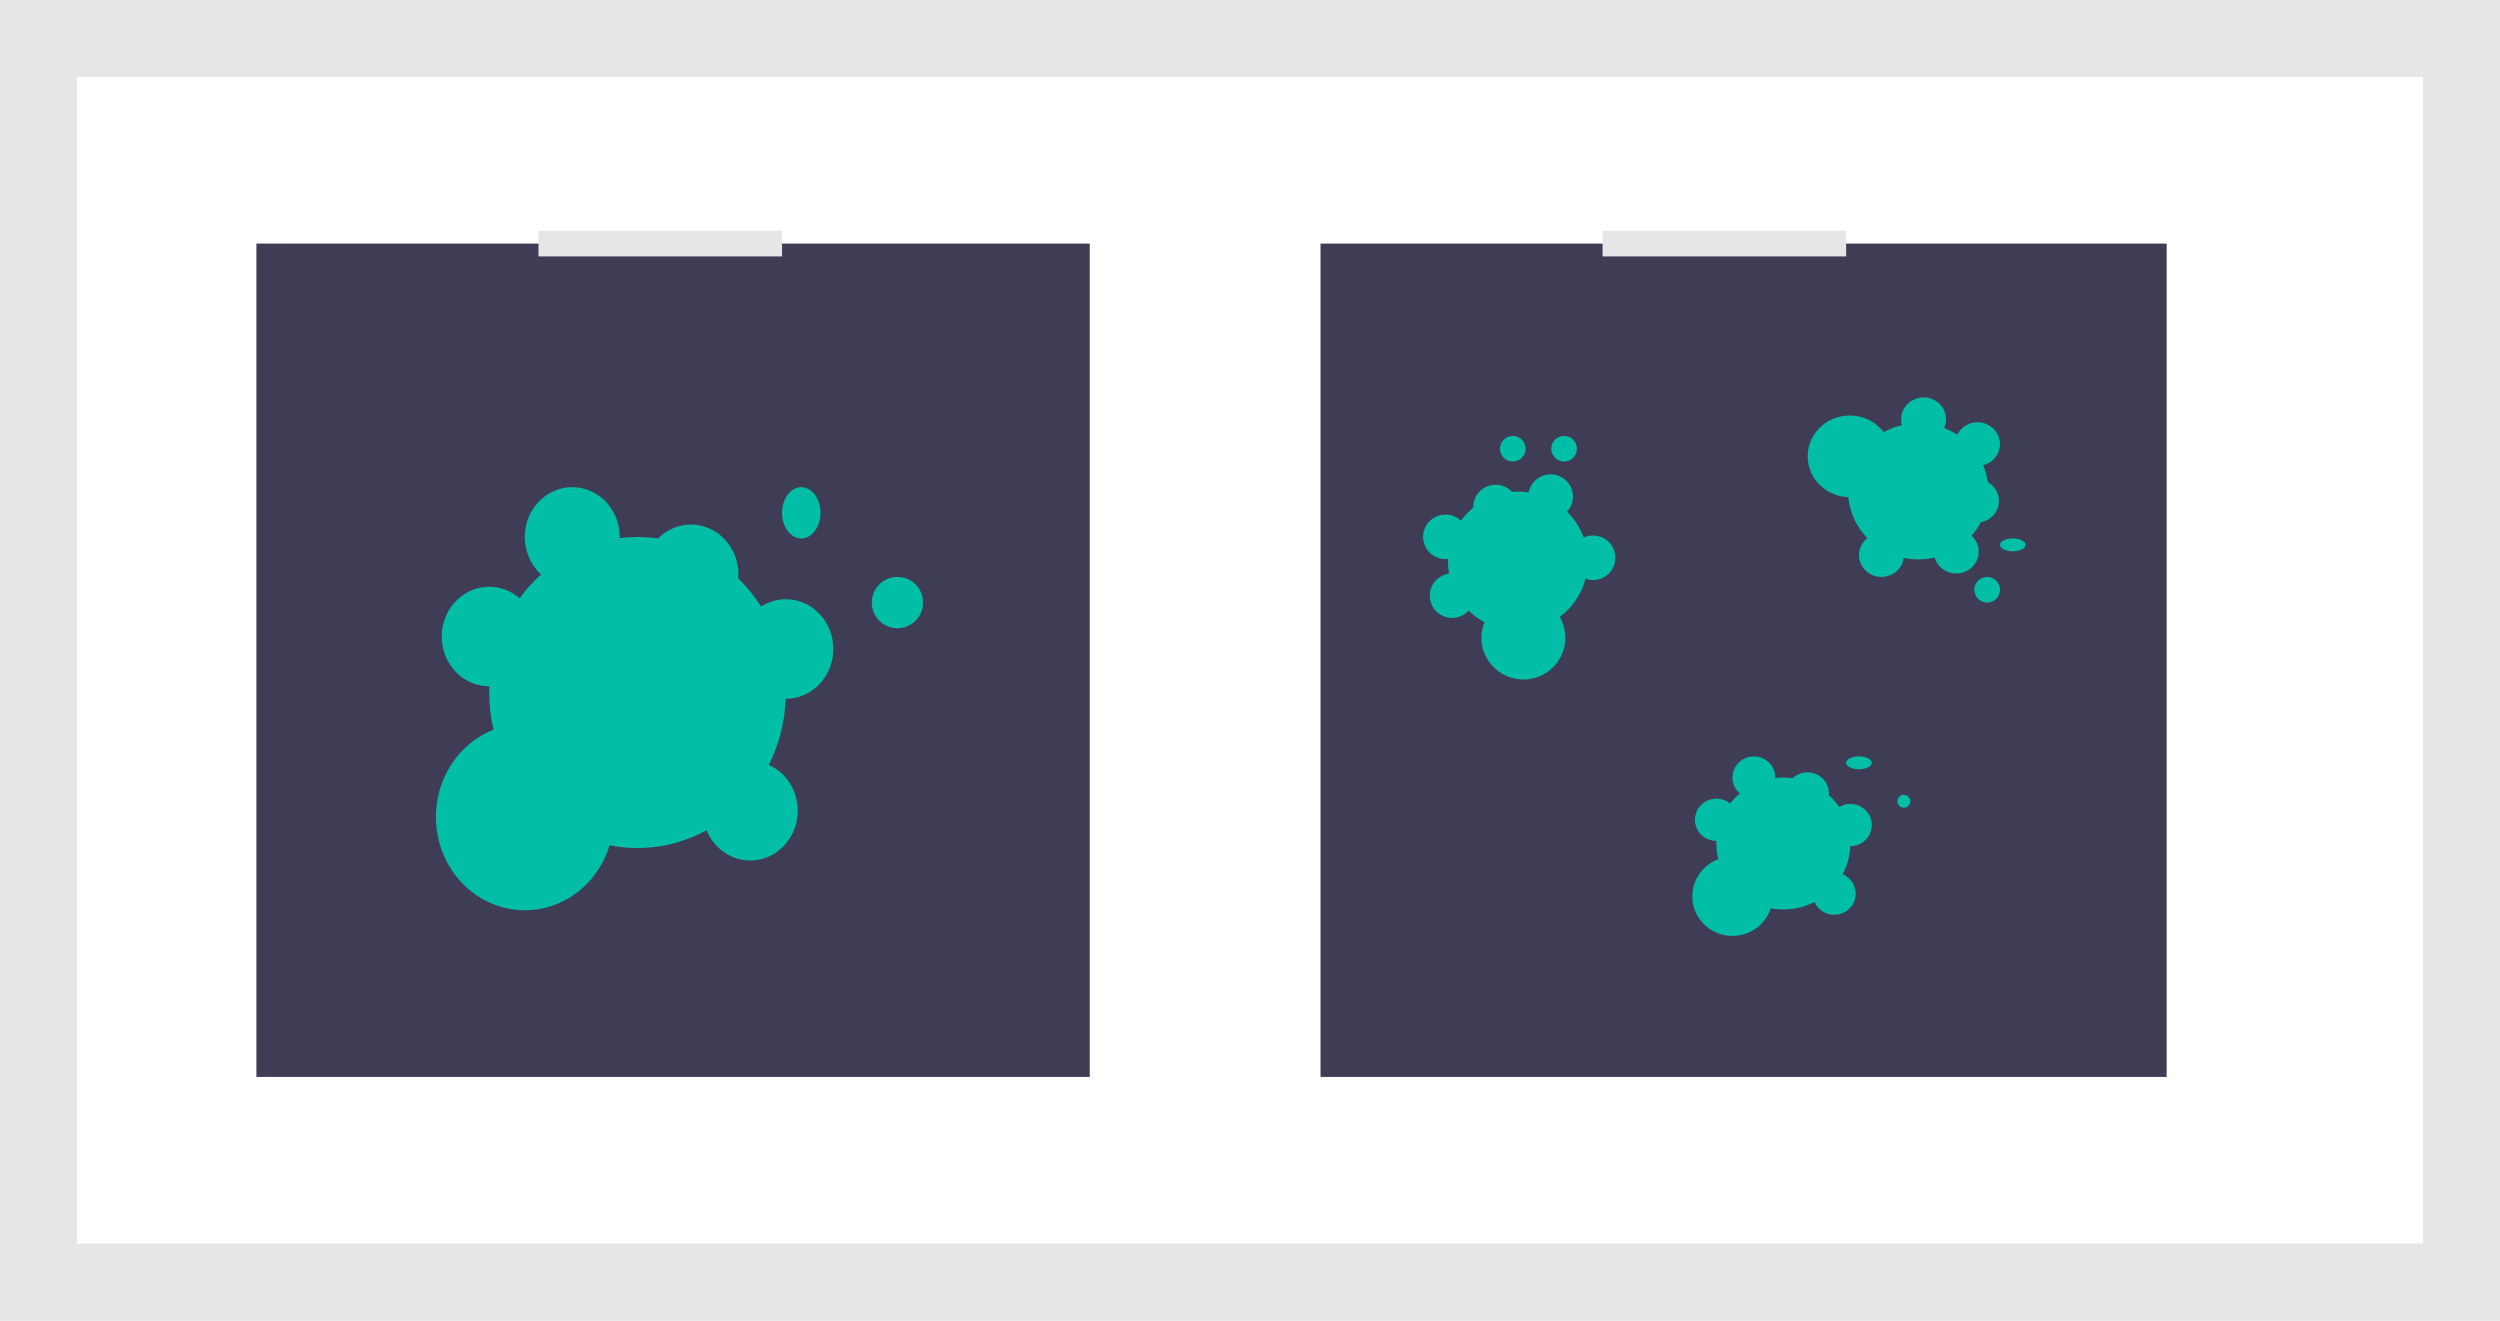
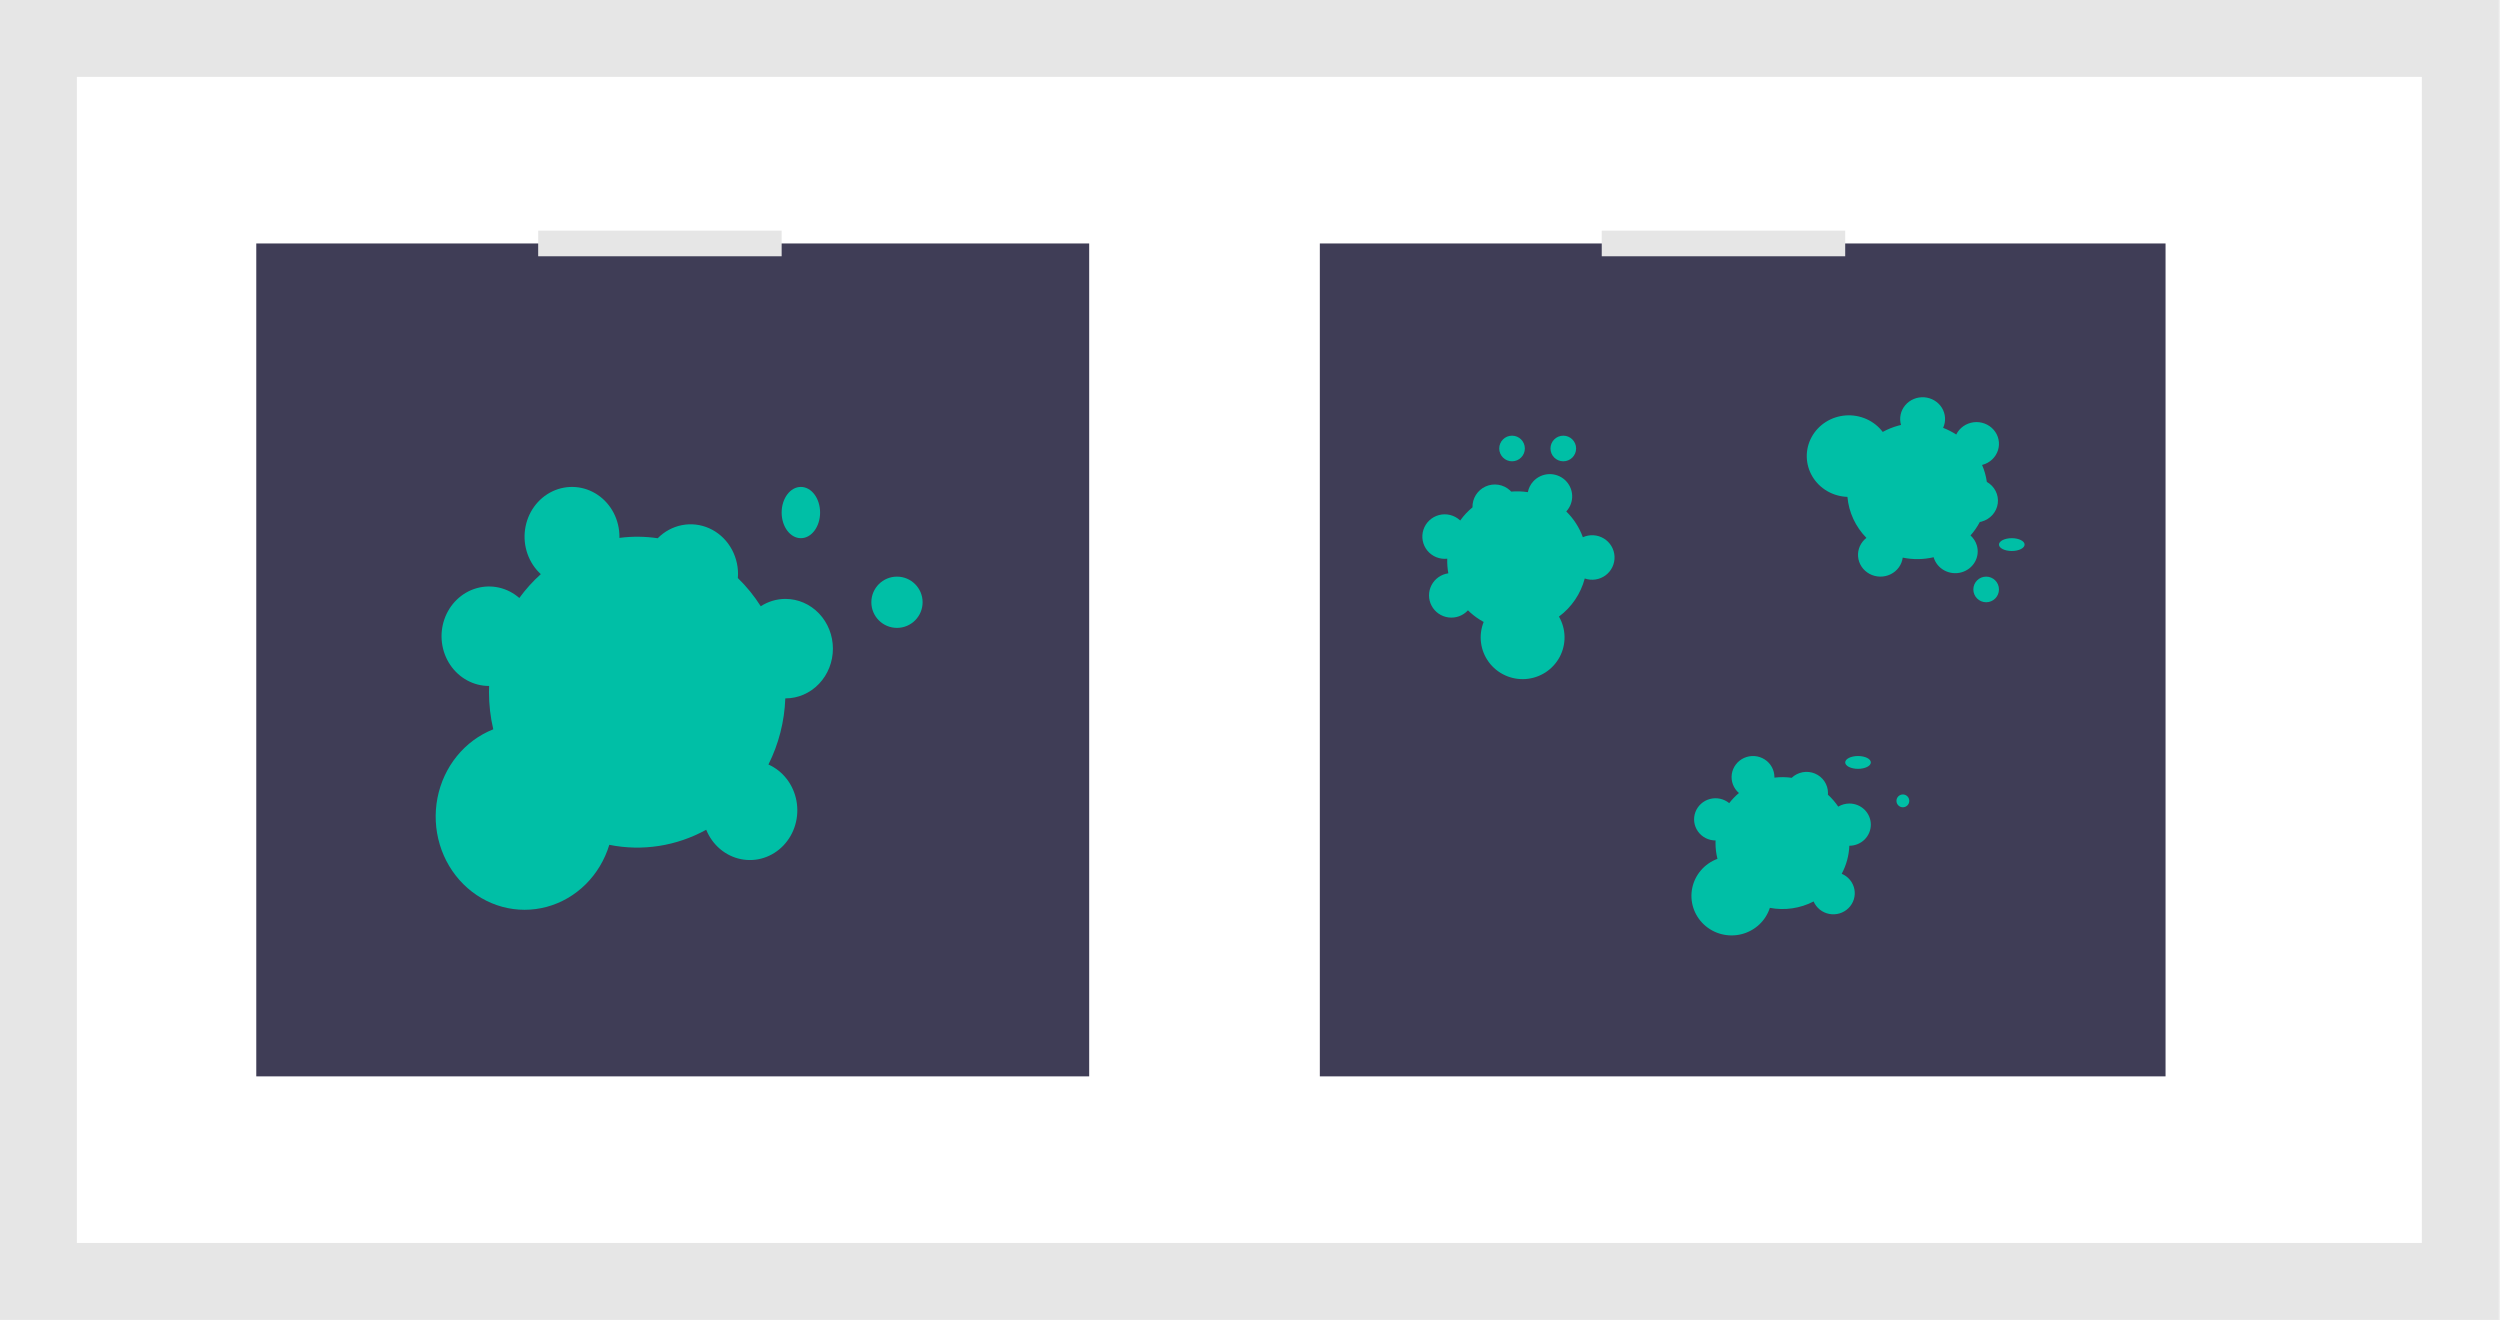
- <svg xmlns="http://www.w3.org/2000/svg" width="195" height="103" viewBox="0 0 195 103" fill="none">
-   <path d="M195 0H0V103H195V0Z" fill="#E6E6E6" />
-   <path d="M6 97H189V6H6V97Z" fill="white" />
-   <path d="M85 19H20V84H85V19Z" fill="#3F3D56" />
-   <path d="M70 49C71.105 49 72 48.105 72 47C72 45.895 71.105 45 70 45C68.895 45 68 45.895 68 47C68 48.105 68.895 49 70 49Z" fill="#00BFA6" />
-   <path d="M62.5 42C63.328 42 64 41.105 64 40C64 38.895 63.328 38 62.5 38C61.672 38 61 38.895 61 40C61 41.105 61.672 42 62.5 42Z" fill="#00BFA6" />
-   <path d="M61.298 46.739C60.617 46.739 59.949 46.937 59.369 47.312C58.858 46.507 58.258 45.768 57.581 45.111C57.589 45.007 57.596 44.904 57.596 44.798C57.596 44.036 57.383 43.291 56.983 42.656C56.582 42.021 56.012 41.523 55.343 41.225C54.675 40.927 53.938 40.842 53.223 40.981C52.509 41.12 51.849 41.476 51.327 42.005C50.336 41.857 49.33 41.848 48.336 41.977C48.337 41.947 48.341 41.917 48.341 41.887C48.342 41.237 48.187 40.597 47.891 40.027C47.594 39.456 47.166 38.972 46.646 38.62C46.125 38.268 45.528 38.058 44.91 38.011C44.292 37.963 43.673 38.078 43.109 38.347C42.544 38.616 42.053 39.028 41.681 39.547C41.308 40.067 41.066 40.675 40.976 41.318C40.886 41.961 40.951 42.617 41.166 43.227C41.381 43.836 41.738 44.38 42.205 44.807C41.585 45.363 41.023 45.987 40.528 46.667C40.071 46.268 39.529 45.991 38.948 45.858C38.367 45.725 37.764 45.741 37.191 45.904C36.617 46.068 36.089 46.373 35.652 46.796C35.215 47.218 34.881 47.744 34.679 48.331C34.477 48.917 34.412 49.545 34.49 50.163C34.569 50.781 34.788 51.37 35.13 51.88C35.471 52.391 35.925 52.807 36.452 53.094C36.98 53.382 37.566 53.532 38.16 53.532L38.172 53.531C38.166 53.693 38.16 53.854 38.16 54.017C38.16 54.994 38.273 55.967 38.495 56.915C37.395 57.349 36.418 58.07 35.656 59.008C34.894 59.947 34.371 61.073 34.138 62.281C33.905 63.489 33.968 64.74 34.322 65.915C34.676 67.09 35.309 68.152 36.161 69.001C37.014 69.85 38.058 70.457 39.196 70.767C40.334 71.076 41.528 71.078 42.666 70.771C43.805 70.464 44.85 69.859 45.705 69.012C46.559 68.165 47.194 67.105 47.551 65.93C50.126 66.449 52.793 66.034 55.113 64.754C55.35 65.339 55.72 65.854 56.191 66.254C56.663 66.653 57.22 66.926 57.815 67.047C58.41 67.168 59.024 67.134 59.604 66.948C60.183 66.763 60.711 66.43 61.139 65.981C61.568 65.532 61.884 64.979 62.062 64.371C62.239 63.764 62.271 63.12 62.156 62.496C62.04 61.872 61.78 61.287 61.399 60.793C61.017 60.299 60.526 59.911 59.968 59.663C60.77 58.067 61.22 56.304 61.286 54.502L61.298 54.502C62.28 54.502 63.221 54.093 63.916 53.365C64.61 52.638 65 51.65 65 50.621C65 49.591 64.61 48.604 63.916 47.876C63.221 47.148 62.28 46.739 61.298 46.739V46.739Z" fill="#00BFA6" />
-   <path d="M61 18H42V20H61V18Z" fill="#E6E6E6" />
-   <path d="M169 19H103V84H169V19Z" fill="#3F3D56" />
-   <path d="M148.5 63C148.776 63 149 62.776 149 62.5C149 62.224 148.776 62 148.5 62C148.224 62 148 62.224 148 62.5C148 62.776 148.224 63 148.5 63Z" fill="#00BFA6" />
-   <path d="M145 60C145.552 60 146 59.776 146 59.5C146 59.224 145.552 59 145 59C144.448 59 144 59.224 144 59.5C144 59.776 144.448 60 145 60Z" fill="#00BFA6" />
-   <path d="M144.328 62.707C144.02 62.707 143.719 62.792 143.457 62.95C143.226 62.609 142.955 62.295 142.649 62.017C142.653 61.973 142.656 61.929 142.656 61.884C142.656 61.561 142.56 61.245 142.379 60.975C142.198 60.706 141.941 60.495 141.639 60.368C141.337 60.242 141.004 60.206 140.682 60.265C140.359 60.323 140.061 60.474 139.825 60.699C139.377 60.636 138.923 60.632 138.474 60.687C138.475 60.674 138.476 60.662 138.476 60.649C138.477 60.373 138.407 60.102 138.273 59.86C138.139 59.618 137.946 59.413 137.711 59.263C137.476 59.114 137.206 59.025 136.927 59.004C136.648 58.984 136.368 59.033 136.114 59.147C135.859 59.261 135.637 59.436 135.469 59.657C135.3 59.877 135.191 60.135 135.15 60.408C135.11 60.681 135.139 60.959 135.236 61.218C135.333 61.476 135.495 61.706 135.705 61.888C135.426 62.124 135.172 62.388 134.948 62.677C134.742 62.508 134.497 62.39 134.235 62.334C133.972 62.277 133.7 62.284 133.441 62.353C133.182 62.423 132.943 62.552 132.746 62.731C132.549 62.911 132.398 63.134 132.306 63.383C132.215 63.631 132.186 63.898 132.222 64.16C132.257 64.422 132.356 64.672 132.51 64.889C132.664 65.105 132.869 65.282 133.108 65.404C133.346 65.526 133.61 65.589 133.879 65.589L133.884 65.589C133.881 65.657 133.879 65.726 133.879 65.795C133.879 66.21 133.93 66.622 134.03 67.025C133.533 67.209 133.092 67.514 132.748 67.912C132.404 68.311 132.168 68.788 132.062 69.301C131.957 69.814 131.986 70.344 132.145 70.843C132.305 71.341 132.591 71.792 132.976 72.152C133.361 72.512 133.833 72.77 134.347 72.901C134.86 73.032 135.4 73.033 135.914 72.903C136.428 72.772 136.9 72.516 137.286 72.156C137.672 71.797 137.959 71.347 138.12 70.849C139.283 71.069 140.487 70.893 141.535 70.35C141.642 70.598 141.809 70.817 142.022 70.986C142.235 71.156 142.486 71.272 142.755 71.323C143.024 71.374 143.301 71.36 143.563 71.281C143.825 71.202 144.063 71.061 144.256 70.871C144.45 70.68 144.593 70.446 144.673 70.188C144.753 69.93 144.768 69.657 144.715 69.392C144.663 69.127 144.546 68.879 144.374 68.67C144.201 68.46 143.98 68.296 143.728 68.19C144.09 67.513 144.293 66.765 144.323 66.001L144.328 66.001C144.772 66.001 145.197 65.828 145.51 65.519C145.824 65.21 146 64.791 146 64.354C146 63.917 145.824 63.499 145.51 63.19C145.197 62.881 144.772 62.707 144.328 62.707V62.707Z" fill="#00BFA6" />
-   <path d="M155 47C155.552 47 156 46.552 156 46C156 45.448 155.552 45 155 45C154.448 45 154 45.448 154 46C154 46.552 154.448 47 155 47Z" fill="#00BFA6" />
-   <path d="M157 43C157.552 43 158 42.776 158 42.5C158 42.224 157.552 42 157 42C156.448 42 156 42.224 156 42.5C156 42.776 156.448 43 157 43Z" fill="#00BFA6" />
-   <path d="M154.275 42.571C154.188 42.27 154.016 41.999 153.779 41.787C154.063 41.466 154.307 41.113 154.505 40.736C154.551 40.728 154.597 40.718 154.643 40.706C154.974 40.616 155.271 40.433 155.495 40.181C155.72 39.929 155.863 39.618 155.907 39.288C155.95 38.957 155.892 38.621 155.741 38.322C155.589 38.023 155.35 37.774 155.053 37.606C154.99 37.151 154.865 36.706 154.681 36.282C154.694 36.279 154.708 36.277 154.721 36.273C155.003 36.197 155.261 36.053 155.471 35.854C155.681 35.656 155.836 35.409 155.923 35.138C156.009 34.866 156.023 34.577 155.965 34.299C155.906 34.02 155.776 33.76 155.587 33.543C155.398 33.326 155.156 33.158 154.883 33.055C154.609 32.952 154.314 32.917 154.023 32.954C153.732 32.99 153.455 33.097 153.218 33.264C152.981 33.431 152.791 33.653 152.665 33.91C152.344 33.703 152.001 33.528 151.642 33.39C151.756 33.141 151.807 32.869 151.79 32.597C151.774 32.324 151.689 32.06 151.545 31.826C151.4 31.592 151.2 31.395 150.96 31.252C150.721 31.109 150.449 31.024 150.169 31.005C149.888 30.985 149.607 31.031 149.348 31.139C149.09 31.247 148.862 31.413 148.684 31.625C148.506 31.836 148.384 32.086 148.326 32.353C148.269 32.62 148.279 32.896 148.355 33.159L148.357 33.164C148.286 33.18 148.215 33.197 148.145 33.216C147.72 33.332 147.312 33.497 146.928 33.708C146.599 33.274 146.161 32.928 145.655 32.702C145.15 32.477 144.593 32.38 144.039 32.42C143.484 32.461 142.949 32.637 142.483 32.933C142.018 33.228 141.638 33.634 141.379 34.111C141.119 34.588 140.989 35.121 141.001 35.66C141.012 36.2 141.165 36.727 141.444 37.194C141.724 37.66 142.121 38.05 142.598 38.327C143.076 38.603 143.618 38.758 144.174 38.776C144.279 39.975 144.801 41.103 145.655 41.976C145.431 42.15 145.255 42.375 145.142 42.63C145.029 42.886 144.982 43.164 145.005 43.442C145.029 43.719 145.123 43.986 145.278 44.22C145.433 44.454 145.645 44.647 145.895 44.783C146.145 44.919 146.426 44.993 146.713 45C146.999 45.006 147.283 44.944 147.54 44.819C147.796 44.694 148.016 44.51 148.182 44.282C148.348 44.056 148.453 43.792 148.49 43.517C149.286 43.681 150.11 43.671 150.901 43.487L150.902 43.492C150.964 43.707 151.07 43.907 151.212 44.083C151.354 44.258 151.531 44.405 151.732 44.514C151.932 44.623 152.153 44.693 152.382 44.719C152.611 44.745 152.842 44.728 153.064 44.667C153.285 44.607 153.493 44.505 153.673 44.367C153.854 44.228 154.005 44.057 154.118 43.862C154.23 43.668 154.302 43.454 154.329 43.232C154.356 43.01 154.338 42.786 154.275 42.571V42.571Z" fill="#00BFA6" />
-   <path d="M122 36C122.552 36 123 35.552 123 35C123 34.448 122.552 34 122 34C121.448 34 121 34.448 121 35C121 35.552 121.448 36 122 36Z" fill="#00BFA6" />
-   <path d="M118 36C118.552 36 119 35.552 119 35C119 34.448 118.552 34 118 34C117.448 34 117 34.448 117 35C117 35.552 117.448 36 118 36Z" fill="#00BFA6" />
-   <path d="M119.657 37.568C119.44 37.804 119.294 38.095 119.234 38.409C118.804 38.343 118.368 38.328 117.934 38.364C117.902 38.33 117.87 38.297 117.835 38.265C117.582 38.035 117.267 37.884 116.928 37.831C116.59 37.778 116.243 37.826 115.932 37.967C115.62 38.109 115.358 38.339 115.177 38.628C114.995 38.917 114.904 39.253 114.914 39.594C114.549 39.893 114.227 40.239 113.954 40.622C113.944 40.612 113.935 40.602 113.925 40.593C113.709 40.397 113.448 40.257 113.164 40.188C112.88 40.118 112.583 40.121 112.301 40.195C112.018 40.269 111.759 40.413 111.546 40.612C111.334 40.812 111.176 41.062 111.085 41.338C110.995 41.614 110.976 41.909 111.03 42.195C111.084 42.48 111.209 42.748 111.394 42.973C111.579 43.198 111.818 43.374 112.089 43.483C112.359 43.593 112.653 43.633 112.944 43.6C112.932 43.982 112.96 44.365 113.028 44.742C112.751 44.78 112.486 44.884 112.257 45.045C112.029 45.206 111.842 45.42 111.714 45.668C111.586 45.916 111.519 46.191 111.521 46.47C111.522 46.749 111.591 47.023 111.721 47.27C111.851 47.517 112.04 47.729 112.27 47.888C112.5 48.047 112.766 48.149 113.044 48.185C113.322 48.22 113.604 48.189 113.868 48.093C114.131 47.997 114.367 47.839 114.556 47.633L114.559 47.629C114.611 47.679 114.663 47.73 114.717 47.779C115.042 48.074 115.401 48.328 115.786 48.538C115.581 49.05 115.509 49.605 115.579 50.153C115.648 50.7 115.856 51.22 116.183 51.666C116.51 52.111 116.946 52.466 117.449 52.698C117.952 52.93 118.506 53.031 119.059 52.992C119.612 52.952 120.146 52.774 120.61 52.473C121.075 52.172 121.455 51.759 121.715 51.272C121.975 50.785 122.107 50.24 122.097 49.689C122.087 49.137 121.937 48.597 121.66 48.12C122.652 47.384 123.362 46.335 123.674 45.145C123.944 45.239 124.233 45.266 124.515 45.223C124.798 45.181 125.066 45.07 125.295 44.9C125.525 44.731 125.709 44.508 125.831 44.251C125.954 43.994 126.011 43.711 125.998 43.427C125.985 43.143 125.902 42.867 125.757 42.622C125.611 42.377 125.408 42.172 125.164 42.023C124.92 41.875 124.643 41.789 124.358 41.772C124.072 41.755 123.787 41.808 123.527 41.927C123.252 41.168 122.809 40.48 122.232 39.913L122.236 39.91C122.391 39.741 122.511 39.544 122.589 39.329C122.667 39.115 122.702 38.887 122.692 38.659C122.682 38.431 122.627 38.207 122.529 38C122.432 37.794 122.295 37.608 122.125 37.454C121.956 37.3 121.757 37.181 121.542 37.103C121.326 37.026 121.097 36.991 120.867 37.002C120.638 37.012 120.413 37.068 120.205 37.165C119.998 37.262 119.811 37.399 119.657 37.568V37.568Z" fill="#00BFA6" />
-   <path d="M144 18H125V20H144V18Z" fill="#E6E6E6" />
+ <svg xmlns="http://www.w3.org/2000/svg" width="358" height="189" viewBox="0 0 358 189" fill="none">
+   <path d="M357.816 0H0V189H357.816V0Z" fill="#E6E6E6" />
+   <path d="M11.01 177.99H346.806V11.01H11.01V177.99Z" fill="white" />
+   <path d="M155.971 34.864H36.699V154.136H155.971V34.864Z" fill="#3F3D56" />
+   <path d="M128.447 89.913C130.473 89.913 132.117 88.269 132.117 86.243C132.117 84.216 130.473 82.573 128.447 82.573C126.42 82.573 124.777 84.216 124.777 86.243C124.777 88.269 126.42 89.913 128.447 89.913Z" fill="#00BFA6" />
+   <path d="M114.684 77.068C116.205 77.068 117.437 75.425 117.437 73.398C117.437 71.371 116.205 69.728 114.684 69.728C113.164 69.728 111.932 71.371 111.932 73.398C111.932 75.425 113.164 77.068 114.684 77.068Z" fill="#00BFA6" />
+   <path d="M112.479 85.763C111.229 85.764 110.004 86.128 108.94 86.815C108.002 85.337 106.901 83.981 105.658 82.776C105.672 82.587 105.686 82.396 105.686 82.202C105.687 80.805 105.295 79.438 104.56 78.272C103.825 77.106 102.779 76.193 101.552 75.646C100.326 75.1 98.973 74.944 97.662 75.198C96.352 75.452 95.141 76.106 94.183 77.076C92.363 76.806 90.518 76.789 88.695 77.026C88.696 76.97 88.703 76.916 88.703 76.86C88.704 75.668 88.42 74.494 87.877 73.447C87.334 72.4 86.548 71.512 85.593 70.866C84.637 70.219 83.542 69.835 82.408 69.747C81.274 69.66 80.138 69.872 79.102 70.365C78.067 70.858 77.166 71.615 76.482 72.568C75.798 73.52 75.354 74.638 75.189 75.817C75.023 76.997 75.144 78.201 75.538 79.319C75.932 80.438 76.587 81.434 77.444 82.218C76.307 83.24 75.275 84.384 74.366 85.632C73.528 84.9 72.534 84.391 71.468 84.147C70.402 83.904 69.296 83.933 68.243 84.232C67.19 84.532 66.222 85.093 65.419 85.868C64.617 86.642 64.004 87.609 63.633 88.684C63.263 89.76 63.144 90.913 63.288 92.047C63.432 93.181 63.835 94.261 64.461 95.198C65.088 96.134 65.921 96.898 66.888 97.426C67.856 97.953 68.931 98.229 70.022 98.229L70.043 98.227C70.032 98.524 70.022 98.82 70.022 99.119C70.022 100.911 70.228 102.697 70.636 104.437C68.617 105.234 66.825 106.555 65.426 108.277C64.028 109.999 63.07 112.066 62.642 114.282C62.214 116.499 62.33 118.794 62.979 120.951C63.628 123.108 64.79 125.056 66.354 126.613C67.918 128.171 69.835 129.286 71.922 129.854C74.01 130.422 76.202 130.424 78.291 129.861C80.38 129.298 82.299 128.187 83.866 126.633C85.434 125.08 86.599 123.134 87.253 120.978C91.978 121.931 96.872 121.169 101.13 118.82C101.565 119.893 102.244 120.838 103.108 121.572C103.973 122.306 104.996 122.806 106.088 123.028C107.179 123.25 108.306 123.188 109.37 122.847C110.433 122.506 111.401 121.897 112.187 121.072C112.974 120.248 113.555 119.233 113.88 118.118C114.205 117.003 114.264 115.821 114.052 114.676C113.84 113.532 113.363 112.459 112.664 111.553C111.964 110.646 111.063 109.934 110.039 109.478C111.51 106.551 112.336 103.315 112.457 100.008L112.479 100.009C114.28 100.009 116.008 99.259 117.282 97.923C118.556 96.587 119.272 94.776 119.272 92.886C119.272 90.997 118.556 89.186 117.282 87.85C116.008 86.514 114.28 85.764 112.479 85.764V85.763Z" fill="#00BFA6" />
+   <path d="M111.932 33.029H77.068V36.699H111.932V33.029Z" fill="#E6E6E6" />
+   <path d="M310.107 34.864H189V154.136H310.107V34.864Z" fill="#3F3D56" />
+   <path d="M272.49 115.602C272.997 115.602 273.408 115.191 273.408 114.684C273.408 114.178 272.997 113.767 272.49 113.767C271.984 113.767 271.573 114.178 271.573 114.684C271.573 115.191 271.984 115.602 272.49 115.602Z" fill="#00BFA6" />
+   <path d="M266.068 110.097C267.081 110.097 267.903 109.686 267.903 109.18C267.903 108.673 267.081 108.262 266.068 108.262C265.055 108.262 264.233 108.673 264.233 109.18C264.233 109.686 265.055 110.097 266.068 110.097Z" fill="#00BFA6" />
+   <path d="M264.835 115.065C264.271 115.065 263.717 115.22 263.237 115.511C262.814 114.884 262.316 114.309 261.755 113.798C261.761 113.717 261.767 113.636 261.767 113.554C261.768 112.961 261.591 112.381 261.259 111.887C260.927 111.392 260.455 111.005 259.901 110.773C259.347 110.541 258.736 110.475 258.144 110.583C257.552 110.691 257.005 110.968 256.572 111.38C255.751 111.265 254.917 111.258 254.094 111.358C254.095 111.335 254.098 111.312 254.098 111.288C254.098 110.782 253.97 110.284 253.725 109.84C253.479 109.395 253.124 109.019 252.693 108.745C252.262 108.471 251.767 108.307 251.255 108.27C250.743 108.233 250.229 108.323 249.762 108.532C249.294 108.741 248.887 109.063 248.579 109.467C248.27 109.871 248.069 110.345 247.994 110.845C247.92 111.346 247.974 111.857 248.152 112.331C248.33 112.806 248.626 113.228 249.013 113.561C248.499 113.994 248.033 114.48 247.623 115.009C247.244 114.699 246.795 114.483 246.314 114.379C245.833 114.276 245.333 114.288 244.858 114.415C244.382 114.542 243.945 114.78 243.583 115.109C243.22 115.438 242.944 115.848 242.776 116.304C242.608 116.76 242.555 117.25 242.62 117.731C242.685 118.212 242.867 118.67 243.15 119.067C243.433 119.465 243.809 119.789 244.246 120.013C244.683 120.236 245.168 120.353 245.661 120.353L245.671 120.353C245.666 120.478 245.661 120.604 245.661 120.731C245.661 121.491 245.754 122.249 245.939 122.987C245.027 123.325 244.217 123.886 243.586 124.616C242.954 125.347 242.521 126.224 242.328 127.164C242.135 128.104 242.187 129.078 242.48 129.993C242.774 130.908 243.298 131.735 244.005 132.395C244.711 133.056 245.576 133.529 246.519 133.77C247.462 134.011 248.452 134.012 249.395 133.773C250.339 133.534 251.205 133.063 251.913 132.404C252.621 131.745 253.148 130.919 253.443 130.005C255.577 130.409 257.787 130.086 259.71 129.089C259.906 129.544 260.213 129.945 260.603 130.256C260.994 130.568 261.456 130.78 261.949 130.874C262.442 130.969 262.951 130.942 263.431 130.798C263.911 130.653 264.348 130.394 264.703 130.044C265.059 129.695 265.321 129.264 265.468 128.791C265.615 128.318 265.641 127.817 265.546 127.331C265.45 126.845 265.235 126.39 264.919 126.006C264.603 125.621 264.196 125.319 263.733 125.126C264.398 123.884 264.771 122.511 264.825 121.108L264.835 121.109C265.649 121.109 266.429 120.79 267.004 120.224C267.58 119.657 267.903 118.888 267.903 118.087C267.903 117.285 267.58 116.517 267.004 115.95C266.429 115.383 265.649 115.065 264.835 115.065V115.065Z" fill="#00BFA6" />
+   <path d="M284.417 86.243C285.431 86.243 286.252 85.421 286.252 84.408C286.252 83.394 285.431 82.573 284.417 82.573C283.404 82.573 282.583 83.394 282.583 84.408C282.583 85.421 283.404 86.243 284.417 86.243Z" fill="#00BFA6" />
+   <path d="M288.087 78.903C289.101 78.903 289.922 78.492 289.922 77.985C289.922 77.479 289.101 77.068 288.087 77.068C287.074 77.068 286.252 77.479 286.252 77.985C286.252 78.492 287.074 78.903 288.087 78.903Z" fill="#00BFA6" />
+   <path d="M283.087 78.116C282.927 77.564 282.611 77.066 282.176 76.678C282.698 76.088 283.146 75.441 283.51 74.749C283.594 74.733 283.679 74.716 283.763 74.693C284.37 74.528 284.914 74.193 285.326 73.73C285.738 73.267 286.001 72.697 286.081 72.091C286.161 71.484 286.055 70.868 285.777 70.32C285.498 69.771 285.059 69.314 284.514 69.006C284.398 68.17 284.169 67.353 283.832 66.576C283.856 66.57 283.881 66.567 283.905 66.56C284.423 66.419 284.897 66.155 285.282 65.79C285.667 65.426 285.952 64.974 286.11 64.476C286.269 63.977 286.295 63.448 286.188 62.937C286.08 62.426 285.842 61.949 285.495 61.55C285.148 61.151 284.704 60.843 284.202 60.654C283.701 60.465 283.158 60.401 282.624 60.468C282.091 60.535 281.583 60.731 281.148 61.038C280.712 61.344 280.363 61.752 280.133 62.224C279.543 61.843 278.914 61.523 278.255 61.269C278.465 60.812 278.559 60.313 278.528 59.813C278.497 59.314 278.343 58.829 278.078 58.399C277.812 57.97 277.444 57.609 277.005 57.346C276.565 57.084 276.067 56.928 275.552 56.892C275.037 56.855 274.521 56.94 274.047 57.138C273.573 57.336 273.155 57.642 272.828 58.03C272.502 58.418 272.277 58.876 272.172 59.366C272.067 59.856 272.085 60.363 272.225 60.845L272.228 60.854C272.098 60.884 271.968 60.915 271.838 60.95C271.06 61.163 270.31 61.466 269.607 61.852C269.002 61.055 268.198 60.42 267.27 60.007C266.342 59.594 265.322 59.416 264.304 59.49C263.286 59.564 262.304 59.887 261.45 60.43C260.596 60.972 259.899 61.716 259.423 62.592C258.947 63.467 258.708 64.446 258.729 65.435C258.751 66.425 259.031 67.393 259.543 68.248C260.056 69.104 260.785 69.82 261.661 70.328C262.537 70.836 263.532 71.119 264.552 71.153C264.745 73.352 265.703 75.423 267.27 77.025C266.86 77.344 266.536 77.756 266.328 78.225C266.12 78.694 266.034 79.205 266.078 79.713C266.121 80.222 266.293 80.712 266.577 81.141C266.862 81.57 267.251 81.925 267.71 82.175C268.169 82.424 268.684 82.561 269.211 82.572C269.737 82.583 270.258 82.469 270.728 82.24C271.198 82.01 271.603 81.673 271.907 81.256C272.211 80.84 272.405 80.357 272.471 79.851C273.932 80.153 275.444 80.135 276.896 79.796L276.898 79.805C277.012 80.2 277.206 80.568 277.467 80.89C277.728 81.212 278.052 81.481 278.42 81.681C278.789 81.881 279.194 82.009 279.614 82.058C280.033 82.106 280.458 82.074 280.865 81.963C281.271 81.852 281.651 81.664 281.983 81.411C282.315 81.157 282.592 80.843 282.798 80.486C283.005 80.128 283.136 79.735 283.186 79.329C283.236 78.922 283.202 78.51 283.087 78.116V78.116Z" fill="#00BFA6" />
+   <path d="M223.864 66.058C224.877 66.058 225.699 65.237 225.699 64.223C225.699 63.21 224.877 62.388 223.864 62.388C222.851 62.388 222.029 63.21 222.029 64.223C222.029 65.237 222.851 66.058 223.864 66.058Z" fill="#00BFA6" />
+   <path d="M216.524 66.058C217.538 66.058 218.359 65.237 218.359 64.223C218.359 63.21 217.538 62.388 216.524 62.388C215.511 62.388 214.689 63.21 214.689 64.223C214.689 65.237 215.511 66.058 216.524 66.058Z" fill="#00BFA6" />
+   <path d="M219.565 68.935C219.167 69.368 218.899 69.902 218.788 70.478C217.999 70.357 217.199 70.33 216.403 70.397C216.345 70.334 216.286 70.272 216.221 70.214C215.757 69.792 215.179 69.515 214.558 69.418C213.937 69.321 213.301 69.408 212.729 69.668C212.158 69.928 211.676 70.35 211.343 70.881C211.011 71.412 210.843 72.028 210.861 72.653C210.192 73.202 209.6 73.836 209.099 74.539C209.081 74.522 209.065 74.503 209.047 74.486C208.651 74.126 208.171 73.871 207.65 73.743C207.129 73.615 206.585 73.62 206.066 73.756C205.548 73.892 205.072 74.155 204.682 74.521C204.293 74.888 204.002 75.346 203.836 75.853C203.671 76.361 203.636 76.901 203.735 77.425C203.834 77.95 204.063 78.441 204.403 78.854C204.742 79.267 205.18 79.588 205.677 79.789C206.174 79.99 206.713 80.064 207.246 80.003C207.224 80.705 207.276 81.408 207.401 82.099C206.892 82.169 206.407 82.36 205.987 82.656C205.567 82.951 205.225 83.343 204.99 83.799C204.754 84.254 204.633 84.758 204.635 85.27C204.637 85.782 204.763 86.285 205.003 86.738C205.242 87.191 205.587 87.58 206.01 87.872C206.432 88.165 206.919 88.351 207.43 88.416C207.94 88.482 208.458 88.424 208.941 88.248C209.424 88.072 209.858 87.782 210.204 87.404L210.211 87.396C210.306 87.49 210.401 87.583 210.5 87.673C211.096 88.213 211.754 88.68 212.462 89.064C212.085 90.004 211.954 91.023 212.081 92.028C212.208 93.031 212.59 93.987 213.19 94.804C213.791 95.621 214.59 96.273 215.513 96.698C216.436 97.124 217.452 97.309 218.467 97.237C219.482 97.165 220.461 96.838 221.314 96.285C222.167 95.733 222.864 94.975 223.342 94.081C223.819 93.188 224.06 92.188 224.042 91.176C224.025 90.164 223.749 89.174 223.241 88.297C225.06 86.947 226.363 85.022 226.936 82.838C227.431 83.011 227.961 83.061 228.48 82.983C228.998 82.904 229.49 82.701 229.911 82.39C230.332 82.079 230.669 81.669 230.894 81.198C231.119 80.727 231.224 80.208 231.201 79.687C231.177 79.165 231.025 78.658 230.758 78.209C230.491 77.76 230.117 77.383 229.669 77.111C229.222 76.839 228.714 76.681 228.19 76.65C227.666 76.619 227.143 76.716 226.666 76.933C226.162 75.541 225.349 74.278 224.289 73.239L224.297 73.232C224.581 72.923 224.801 72.561 224.945 72.168C225.089 71.774 225.153 71.356 225.134 70.937C225.115 70.519 225.014 70.108 224.835 69.729C224.657 69.35 224.405 69.009 224.094 68.727C223.783 68.444 223.419 68.225 223.023 68.083C222.627 67.941 222.206 67.877 221.786 67.897C221.365 67.916 220.952 68.018 220.571 68.196C220.19 68.374 219.848 68.625 219.565 68.935V68.935Z" fill="#00BFA6" />
+   <path d="M264.233 33.029H229.369V36.699H264.233V33.029Z" fill="#E6E6E6" />
</svg>
